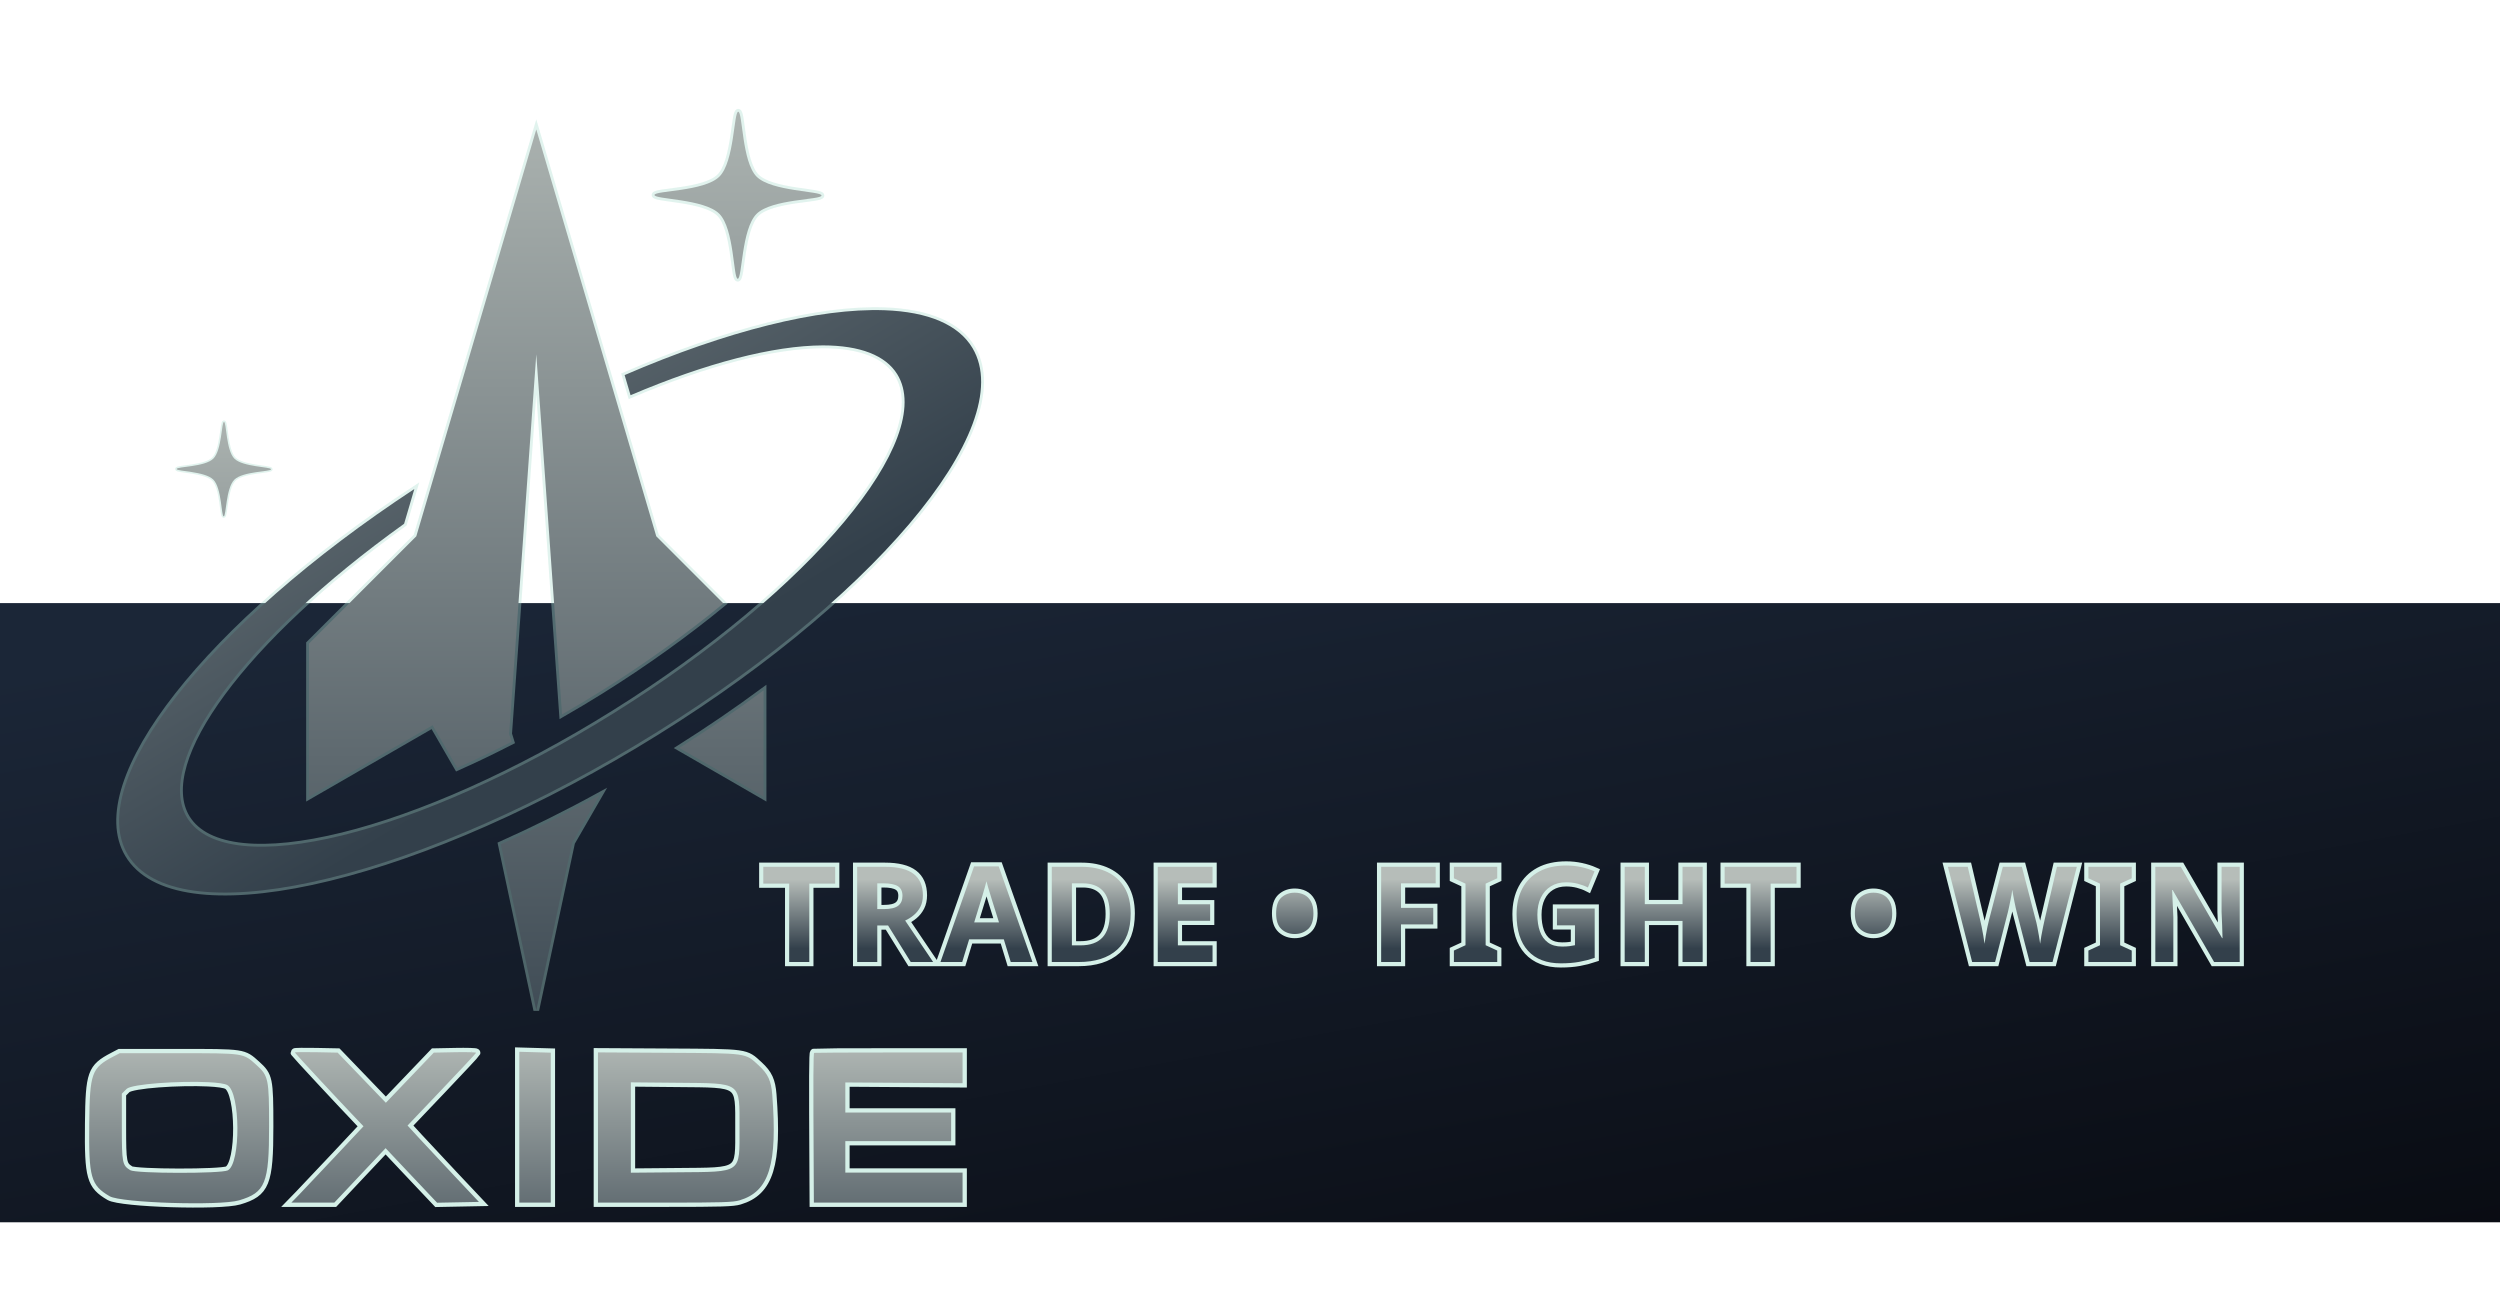
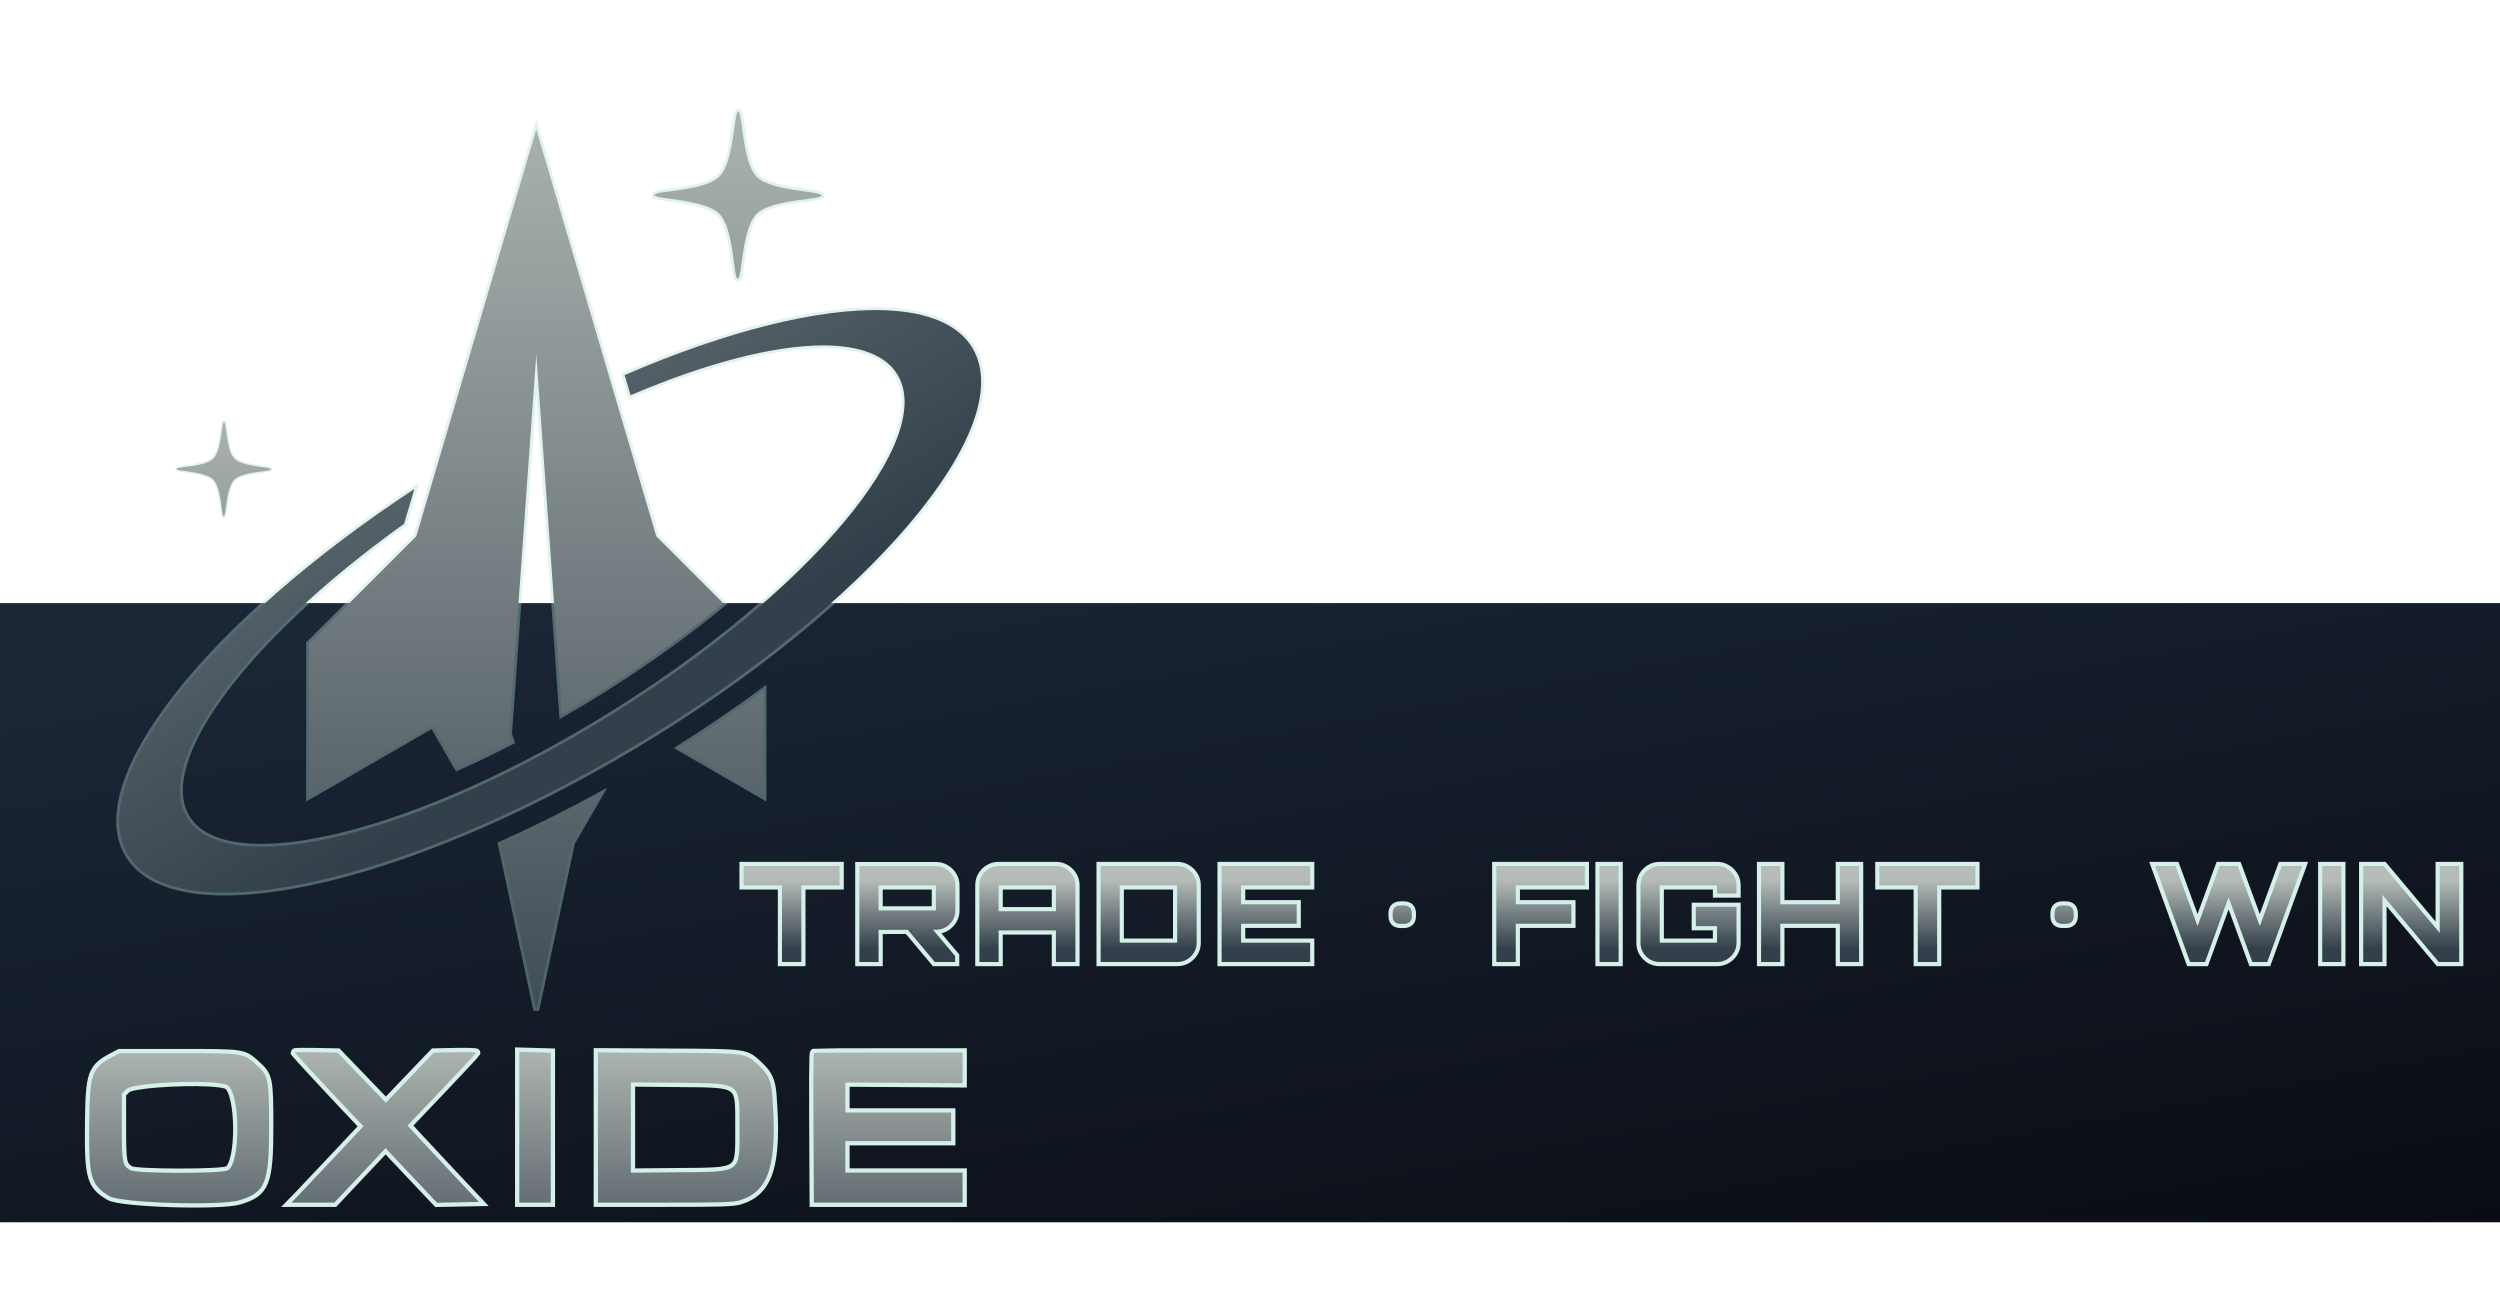
<svg xmlns="http://www.w3.org/2000/svg" xmlns:xlink="http://www.w3.org/1999/xlink" width="1200" height="620" viewBox="0 0 1200 620" version="1.1" id="svg1" xml:space="preserve">
  <defs id="defs1">
    <linearGradient id="linearGradient19">
      <stop style="stop-color:#1b2637;stop-opacity:1;" offset="0" id="stop19" />
      <stop style="stop-color:#06070c;stop-opacity:1;" offset="1" id="stop20" />
    </linearGradient>
    <linearGradient id="linearGradient12">
      <stop style="stop-color:#b6bdb9;stop-opacity:1;" offset="0" id="stop12" />
      <stop style="stop-color:#33404b;stop-opacity:1;" offset="1" id="stop13" />
    </linearGradient>
    <linearGradient xlink:href="#linearGradient12" id="linearGradient13" x1="509.913" y1="125.388" x2="509.913" y2="691.339" gradientUnits="userSpaceOnUse" />
    <linearGradient xlink:href="#linearGradient12" id="linearGradient18" x1="513.239" y1="776.975" x2="513.239" y2="968.087" gradientUnits="userSpaceOnUse" gradientTransform="matrix(0.686313,0,0,0.686313,-96.23239,-38.03152)" />
    <linearGradient xlink:href="#linearGradient19" id="linearGradient20" x1="217.755" y1="-10.612" x2="621.794" y2="1038.455" gradientUnits="userSpaceOnUse" gradientTransform="matrix(1,0,0,0.4793714,0,289.486)" />
    <linearGradient xlink:href="#linearGradient12" id="linearGradient21" gradientUnits="userSpaceOnUse" x1="509.913" y1="125.388" x2="509.913" y2="691.339" gradientTransform="matrix(0.5651683,0,0,0.5651683,13.16395,233.8046)" />
    <linearGradient xlink:href="#linearGradient12" id="linearGradient1" gradientUnits="userSpaceOnUse" x1="509.913" y1="125.388" x2="509.913" y2="691.339" />
    <linearGradient xlink:href="#linearGradient12" id="linearGradient2" gradientUnits="userSpaceOnUse" x1="509.913" y1="125.388" x2="509.913" y2="691.339" />
    <linearGradient xlink:href="#linearGradient12" id="linearGradient3" gradientUnits="userSpaceOnUse" x1="509.913" y1="125.388" x2="509.913" y2="691.339" />
    <linearGradient xlink:href="#linearGradient12" id="linearGradient5" x1="769.524" y1="448.335" x2="769.524" y2="481.639" gradientUnits="userSpaceOnUse" gradientTransform="translate(13.44957,-26.25869)" />
  </defs>
  <g id="layer1">
    <rect style="fill:url(#linearGradient20);fill-opacity:1;stroke:none;stroke-width:18.179;stroke-dasharray:none;stroke-opacity:1;paint-order:markers fill stroke" id="rect11" width="1200" height="297.21" x="0" y="289.486" />
    <path id="path11" style="fill:url(#linearGradient18);fill-opacity:1;stroke:#d5f0e8;stroke-width:4.118;stroke-dasharray:none;stroke-opacity:1;paint-order:stroke fill markers" d="m 249.274,504.852 v 36.203 36.203 h 7.549 7.549 V 541.269 505.281 l -7.551,-0.214 z m -30.816,0.205 -10.232,0.205 -11.508,12.033 -11.509,12.032 -11.571,-12.032 -11.572,-12.032 -10.271,-0.205 c -5.649,-0.113 -10.271,-0.048 -10.271,0.146 6.9e-4,0.286 21.298,23.213 30.628,32.971 l 2.332,2.44 -13.478,14.375 c -7.413,7.906 -15.205,16.151 -17.316,18.321 l -3.838,3.946 h 10.308 10.308 l 12.309,-13.067 12.309,-13.068 8.925,9.465 c 4.908,5.205 10.471,11.096 12.362,13.091 l 3.438,3.629 10.033,-0.197 10.033,-0.196 -11.968,-12.697 c -6.582,-6.983 -14.288,-15.231 -17.126,-18.329 l -5.158,-5.634 16.358,-17.19 c 8.997,-9.455 16.436,-17.42 16.531,-17.701 0.095,-0.281 -4.431,-0.42 -10.059,-0.307 z m 68.566,0.09 v 36.056 36.056 h 32.133 c 27.372,0 32.676,-0.162 35.806,-1.091 14.284,-4.242 18.29,-17.183 15.71,-50.746 -0.51,-6.631 -2.011,-9.895 -6.432,-13.969 -6.622,-6.104 -5.08,-5.887 -43.417,-6.11 z m 139.665,0.048 c -19.44,0 -35.577,0.077 -35.86,0.172 -0.462,0.154 -0.505,10.306 -0.248,57.65 l 0.076,14.241 h 35.688 35.688 v -7.206 -7.206 H 433.895 405.756 v -7.549 -7.549 h 25.394 25.394 V 540.883 534.02 h -25.394 -25.394 v -7.221 -7.221 l 28.14,0.186 28.139,0.186 v -7.378 -7.378 z m -369.236,0.343 -3.088,1.617 c -10.411,5.451 -11.279,7.879 -11.533,32.221 -0.27,25.876 0.756,29.519 9.805,34.822 5.45,3.194 52.952,4.692 62.152,1.96 12.606,-3.744 14.379,-8.136 14.375,-35.617 -0.007,-22.753 -0.293,-24.14 -6.146,-29.416 -6.298,-5.678 -5.676,-5.586 -37.426,-5.586 z m 42.409,13.907 c 4.523,0.219 7.987,0.674 9.273,1.407 6.305,3.596 6.49,37.676 0.223,40.917 -3.167,1.638 -44.19,1.567 -46.845,-0.08 -3.816,-2.368 -4.031,-3.475 -4.031,-20.809 v -15.919 l 2.268,-2.268 c 2.44,-2.44 25.543,-3.905 39.112,-3.248 z m 202.948,0.078 22.477,0.213 c 31.032,0.296 29.683,-0.687 29.683,21.642 0,22.09 1.451,21.048 -29.683,21.323 l -22.477,0.198 v -21.689 z" />
    <g id="g12" transform="matrix(0.9312356,0,0,0.9312356,-219.3758,-105.8119)" style="fill:url(#linearGradient13);stroke:#afe0d3;stroke-width:2.948;stroke-linecap:butt;stroke-linejoin:miter;stroke-dasharray:none;stroke-opacity:0.376;paint-order:stroke fill markers">
      <path id="path1" transform="translate(18.27581,-0.9618849)" d="m 597.562,258.267 c -2.297,-0.007 -1.719,-25.726 -9.483,-33.49 -7.764,-7.764 -33.439,-7.388 -33.432,-9.685 0.007,-2.297 25.729,-1.723 33.49,-9.483 7.761,-7.761 7.388,-33.439 9.685,-33.432 2.297,0.007 1.797,25.803 9.483,33.49 7.686,7.686 33.439,7.388 33.432,9.685 -0.007,2.297 -25.697,1.691 -33.49,9.483 -7.792,7.792 -7.388,33.439 -9.685,33.432 z" style="fill:url(#linearGradient1)" />
      <path id="path20" d="m 350.887,379.769 c -1.298,-0.004 -0.972,-14.539 -5.36,-18.927 -4.388,-4.388 -18.899,-4.175 -18.895,-5.474 0.004,-1.298 14.541,-0.974 18.927,-5.36 4.386,-4.386 4.175,-18.899 5.474,-18.895 1.298,0.004 1.016,14.583 5.36,18.927 4.344,4.344 18.899,4.175 18.895,5.474 -0.004,1.298 -14.523,0.956 -18.927,5.36 -4.404,4.404 -4.175,18.899 -5.474,18.895 z" style="fill:url(#linearGradient21);stroke-width:1.666" />
      <path id="path5" style="fill:url(#linearGradient2);fill-opacity:1;stroke:#afe0d3;stroke-width:2.948;stroke-linecap:butt;stroke-linejoin:miter;stroke-dasharray:none;stroke-opacity:0.376;paint-order:stroke fill markers" d="m 512,180.354 -61.838,209.691 -55.309,55.309 v 78.873 l 63.721,-36.787 12.678,21.957 c 9.122,-4.043 18.496,-8.585 27.998,-13.453 l -1.25,-4.039 14,-195.645 13.281,185.596 c 6.67,-3.836 13.368,-7.818 20.084,-12.014 23.242,-14.519 44.436,-29.87 63.092,-45.178 l -34.619,-34.619 z m 117.146,289.131 c -13.642,10.086 -28.16,20.005 -43.432,29.668 l 43.432,25.074 z m -84.525,53.988 c -17.246,9.472 -34.266,17.878 -50.92,25.336 L 512,634.363 530.477,547.973 Z" />
      <path id="ellipse4" style="fill:url(#linearGradient3);fill-opacity:1;stroke:#afe0d3;stroke-width:2.948;stroke-linecap:butt;stroke-linejoin:miter;stroke-dasharray:none;stroke-opacity:0.376;paint-order:stroke fill markers" d="M 454.934,590.129 A 253.844,86.256 0 0 0 322.72,549.951 l -2.666,10.471 a 70.751,215.769 88.949 0 1 98.41,28.98 70.751,215.769 88.949 0 1 25.316,32.421 70.751,215.769 88.949 0 1 -214.436,74.698 A 70.751,215.769 88.949 0 1 12.313,629.742 70.751,215.769 88.949 0 1 185.854,557.231 l 13.681,-12.641 a 253.844,86.256 0 0 0 -223.213,85.625 253.844,86.256 0 0 0 253.843,86.254 253.844,86.256 0 0 0 253.845,-86.256 253.844,86.256 0 0 0 -29.078,-40.085 z" transform="matrix(0.8576881,-0.5141703,0.5104887,0.8598845,0,0)" />
    </g>
-     <text xml:space="preserve" style="font-style:normal;font-variant:normal;font-weight:normal;font-stretch:normal;font-size:64px;font-family:Orbitron;-inkscape-font-specification:Orbitron;text-align:center;letter-spacing:3.51px;writing-mode:lr-tb;direction:ltr;text-anchor:middle;fill:url(#linearGradient5);stroke:#d5f0e8;stroke-width:4;stroke-dasharray:none;stroke-opacity:1;paint-order:stroke fill markers" x="769.828" y="461.769" id="text3">
-       <tspan id="tspan3" x="771.583" y="461.769" style="font-style:normal;font-variant:normal;font-weight:800;font-stretch:normal;font-family:Orbitron;-inkscape-font-specification:'Orbitron Ultra-Bold';letter-spacing:3.51px;fill:url(#linearGradient5);stroke:#d5f0e8;stroke-width:4;stroke-dasharray:none;stroke-opacity:1;paint-order:stroke fill markers">TRADE • FIGHT • WIN</tspan>
-     </text>
+     <path style="font-weight:800;font-size:64px;font-family:Orbitron;-inkscape-font-specification:'Orbitron Ultra-Bold';text-align:center;letter-spacing:4.69px;text-anchor:middle;fill:url(#linearGradient5);stroke:#d5f0e8;stroke-width:4;paint-order:stroke fill markers" d="m 375.362,461.769 v 0 -36.8 h -18.432 v -9.28 h 46.08 v 9.28 h -18.368 v 36.8 z m 73.362,0 -13.632,-16.256 h 12.096 l 11.264,13.376 v 2.88 z m -36.224,0 v -46.016 h 36.8 q 2.56,0 4.608,1.28 2.112,1.216 3.392,3.328 1.28,2.112 1.28,4.608 v 12.16 q 0,2.496 -1.28,4.608 -1.28,2.048 -3.392,3.328 -2.048,1.216 -4.608,1.216 l -27.584,0.064 v 15.424 z m 9.6,-24.768 h 26.752 q 0.192,0 0.256,-0.064 0.128,-0.128 0.128,-0.256 v -11.328 q 0,-0.192 -0.128,-0.256 -0.064,-0.128 -0.256,-0.128 h -26.752 q -0.192,0 -0.32,0.128 -0.064,0.064 -0.064,0.256 v 11.328 q 0,0.128 0.064,0.256 0.128,0.064 0.32,0.064 z m 48.018,24.768 v -36.864 q 0,-2.56 1.216,-4.608 1.28,-2.112 3.328,-3.328 2.112,-1.28 4.672,-1.28 h 27.584 q 2.56,0 4.608,1.28 2.112,1.216 3.392,3.328 1.28,2.048 1.28,4.608 v 36.864 h -9.344 v -15.168 h -27.52 v 15.168 h -9.216 z m 9.216,-24.384 h 27.52 v -12.032 q 0,-0.192 -0.128,-0.256 -0.064,-0.128 -0.256,-0.128 h -26.752 q -0.192,0 -0.32,0.128 -0.064,0.064 -0.064,0.256 v 12.032 z m 48.978,24.384 v -46.08 h 36.8 q 2.56,0 4.608,1.28 2.112,1.216 3.392,3.328 1.28,2.048 1.28,4.608 v 27.648 q 0,2.56 -1.28,4.672 -1.28,2.048 -3.392,3.328 -2.048,1.216 -4.608,1.216 z m 9.536,-9.28 h 26.816 q 0.192,0 0.256,-0.064 0.128,-0.128 0.128,-0.32 v -26.752 q 0,-0.192 -0.128,-0.256 -0.064,-0.128 -0.256,-0.128 h -26.816 q -0.128,0 -0.256,0.128 -0.128,0.064 -0.128,0.256 v 26.752 q 0,0.192 0.128,0.32 0.128,0.064 0.256,0.064 z m 48.53,9.28 v -46.08 h 42.496 v 9.28 h -33.152 v 9.088 h 26.688 v 9.344 h -26.688 v 9.088 h 33.152 v 9.28 z m 85.988,-18.304 q -3.904,0 -3.904,-3.776 v -1.216 q 0,-3.84 3.904,-3.84 h 1.344 q 3.968,0 3.968,3.84 v 1.216 q 0,3.776 -3.968,3.776 h -1.344 z m 45.86,18.304 v -46.08 h 42.496 v 9.28 h -33.152 v 9.088 h 26.688 v 9.344 h -26.688 v 18.368 z m 49.554,0 v -46.08 h 9.152 v 46.08 z m 28.882,0 q -2.56,0 -4.672,-1.216 -2.048,-1.28 -3.328,-3.328 -1.216,-2.112 -1.216,-4.672 v -27.648 q 0,-2.56 1.216,-4.608 1.28,-2.112 3.328,-3.328 2.112,-1.28 4.672,-1.28 h 27.584 q 2.56,0 4.608,1.28 2.112,1.216 3.392,3.328 1.28,2.048 1.28,4.608 v 3.968 h -9.344 v -3.52 q 0,-0.192 -0.128,-0.256 -0.064,-0.128 -0.256,-0.128 h -26.752 q -0.192,0 -0.32,0.128 -0.064,0.064 -0.064,0.256 v 26.752 q 0,0.192 0.064,0.32 0.128,0.064 0.32,0.064 h 26.752 q 0.192,0 0.256,-0.064 0.128,-0.128 0.128,-0.32 v -7.552 h -10.176 v -9.28 h 19.52 v 17.28 q 0,2.56 -1.28,4.672 -1.28,2.048 -3.392,3.328 -2.048,1.216 -4.608,1.216 z m 48.658,0 v -46.08 h 9.216 v 18.368 h 28.608 v -18.368 h 9.216 v 46.08 h -9.216 v -18.368 h -28.608 v 18.368 z m 75.218,0 v 0 -36.8 h -18.432 v -9.28 h 46.08 v 9.28 h -18.368 v 36.8 z m 69.54,-18.304 q -3.904,0 -3.904,-3.776 v -1.216 q 0,-3.84 3.904,-3.84 h 1.344 q 3.968,0 3.968,3.84 v 1.216 q 0,3.776 -3.968,3.776 h -1.344 z m 61.156,18.304 v 0 l -16.768,-46.08 h 9.792 l 10.56,28.864 10.56,-28.864 h 8.704 l 10.624,28.864 10.56,-28.864 h 9.792 l -16.768,46.08 h -7.168 l -11.392,-31.104 -11.328,31.104 z m 63.442,0 v -46.08 h 9.152 v 46.08 z m 19.666,0 v -46.08 h 9.792 l 26.944,32.128 v -32.128 h 9.344 v 46.08 h -9.792 l -27.072,-32.256 v 32.256 z" id="text3" aria-label="TRADE • FIGHT • WIN" />
  </g>
</svg>
